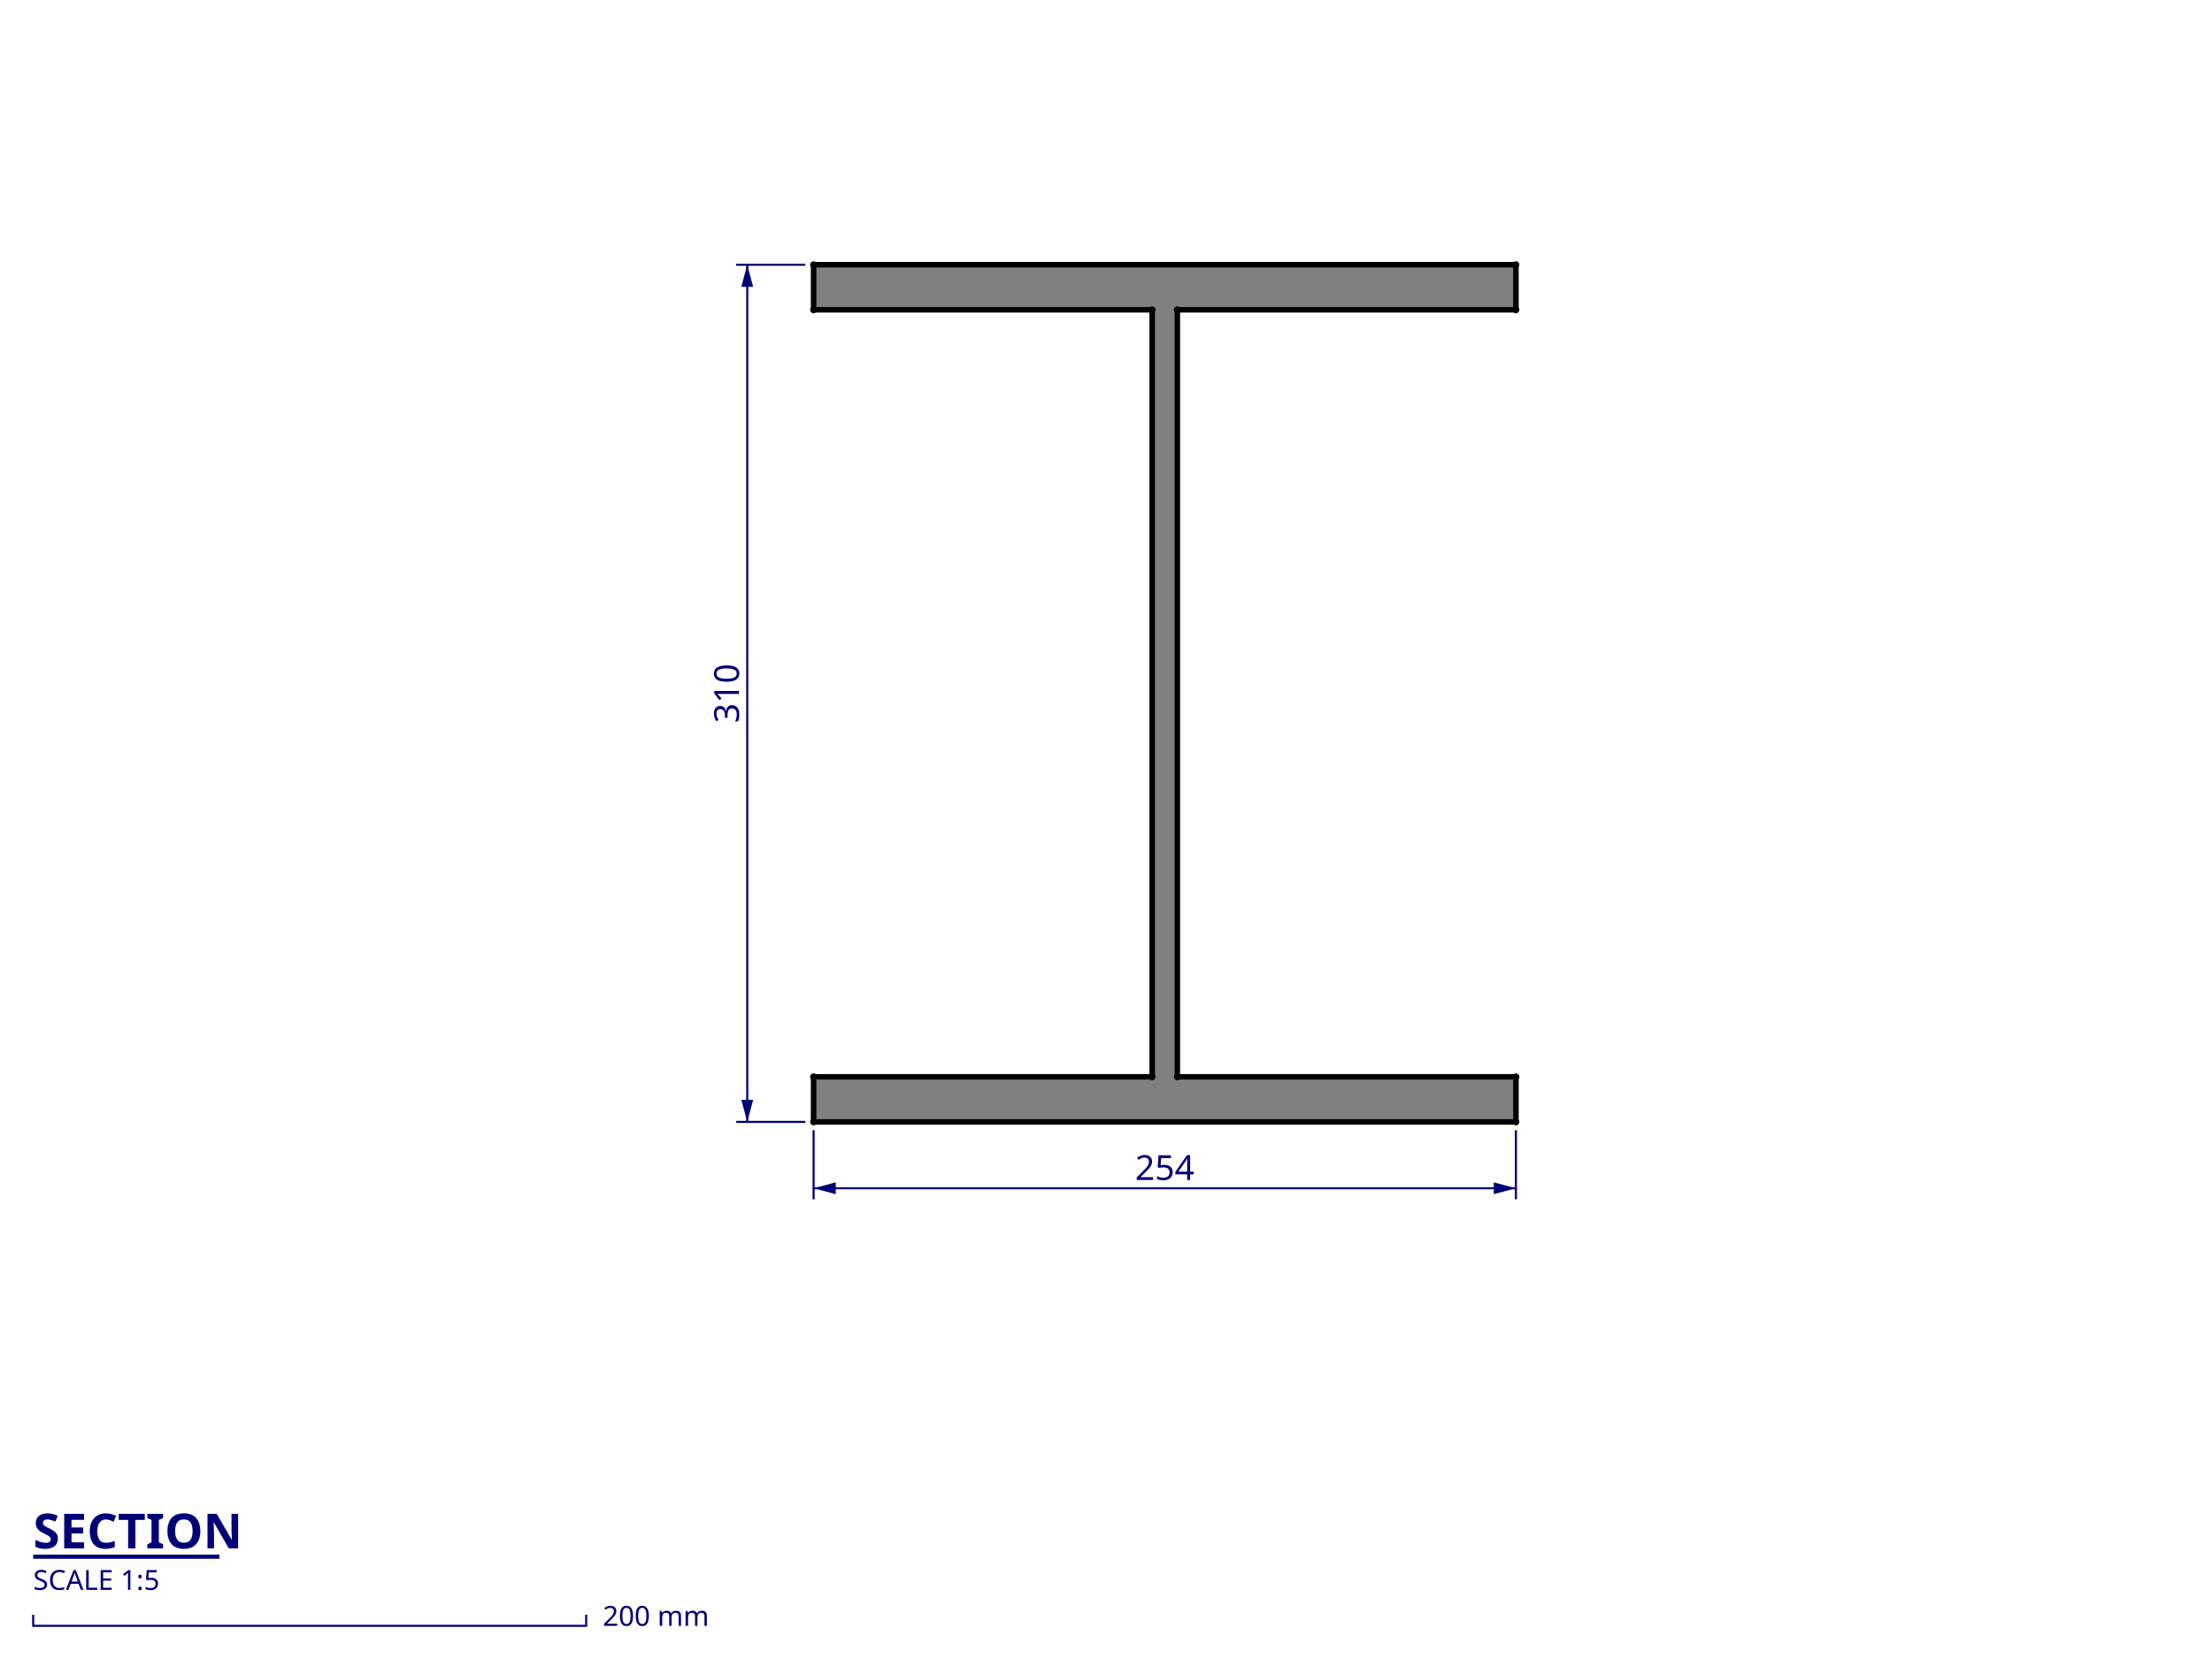
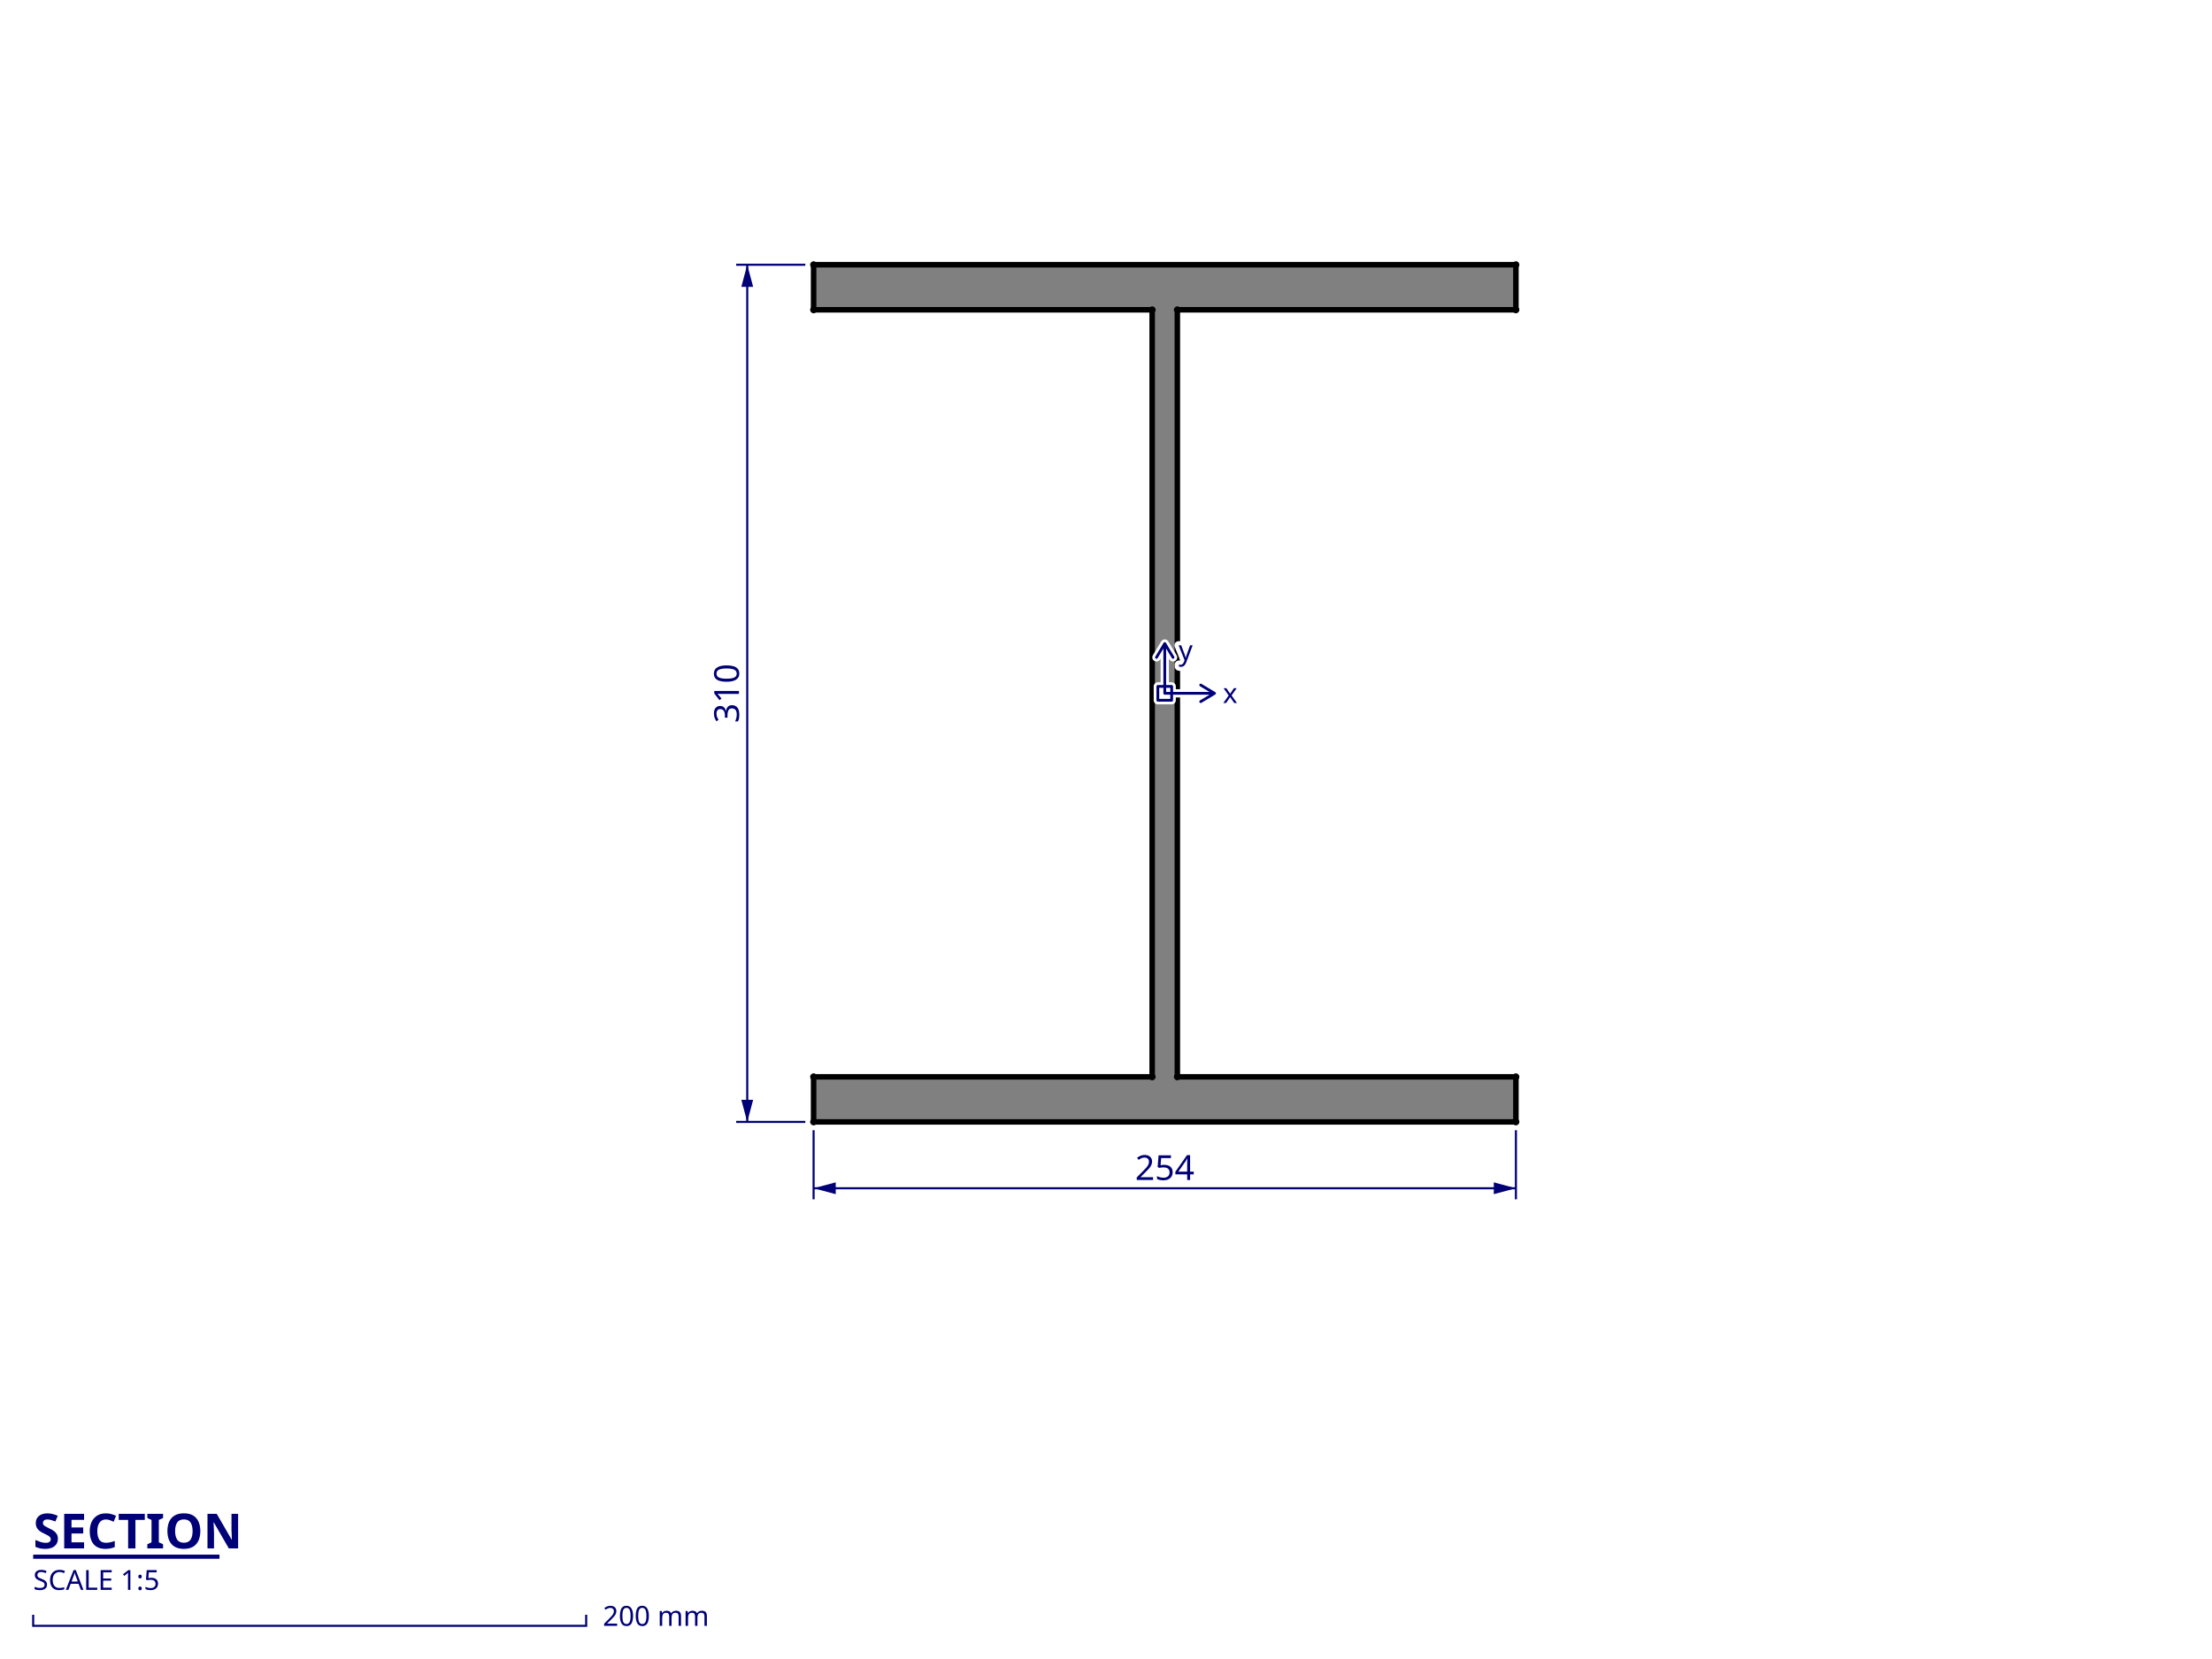
<svg xmlns="http://www.w3.org/2000/svg" width="800" height="600" viewBox="0 0 800 600" data-view="top">
  <rect width="800" height="600" fill="#ffffff" />
  <g class="faces" fill="none" stroke="#000000" stroke-width="1" stroke-linecap="round" stroke-linejoin="round">
</g>
  <g class="steel" fill="#808080" stroke="#000000" stroke-width="2" stroke-linecap="round" stroke-linejoin="round">
    <g data-id="13">
      <path d="M294.25 405.75 L548.25 405.75 L548.25 389.45 L425.8 389.45 L425.8 112.05 L548.25 112.05 L548.25 95.75 L294.25 95.75 L294.25 112.05 L416.7 112.05 L416.7 389.45 L294.25 389.45 Z" fill-rule="evenodd" />
    </g>
  </g>
  <g class="edges" fill="none" stroke="#000000" stroke-width="1.5" stroke-linecap="round" stroke-linejoin="round">
</g>
  <g class="points" fill="#000000">
    <g data-id="1">
      <circle cx="294.25" cy="405.75" r="1.25" fill="#000000" stroke="none" />
    </g>
    <g data-id="2">
      <circle cx="548.25" cy="405.75" r="1.25" fill="#000000" stroke="none" />
    </g>
    <g data-id="3">
      <circle cx="548.25" cy="389.45" r="1.25" fill="#000000" stroke="none" />
    </g>
    <g data-id="4">
      <circle cx="425.8" cy="389.45" r="1.25" fill="#000000" stroke="none" />
    </g>
    <g data-id="5">
      <circle cx="425.8" cy="112.05" r="1.25" fill="#000000" stroke="none" />
    </g>
    <g data-id="6">
      <circle cx="548.25" cy="112.05" r="1.25" fill="#000000" stroke="none" />
    </g>
    <g data-id="7">
      <circle cx="548.25" cy="95.75" r="1.25" fill="#000000" stroke="none" />
    </g>
    <g data-id="8">
      <circle cx="294.25" cy="95.75" r="1.25" fill="#000000" stroke="none" />
    </g>
    <g data-id="9">
      <circle cx="294.25" cy="112.05" r="1.25" fill="#000000" stroke="none" />
    </g>
    <g data-id="10">
      <circle cx="416.7" cy="112.05" r="1.25" fill="#000000" stroke="none" />
    </g>
    <g data-id="11">
      <circle cx="416.7" cy="389.45" r="1.25" fill="#000000" stroke="none" />
    </g>
    <g data-id="12">
      <circle cx="294.25" cy="389.45" r="1.25" fill="#000000" stroke="none" />
    </g>
  </g>
  <g class="annotation" font-family="Arial Narrow, Archivo Narrow, sans-serif" fill="#000077" stroke="#000077" stroke-width="0.75">
    <g class="dimension" data-dim="width">
      <path d="M294.25 408.75 L294.25 433.75 M548.25 408.75 L548.25 433.75 M294.25 429.75 L548.25 429.75" fill="none" />
      <path d="M0 0 L8 -2.14 L8 2.14 Z" stroke="none" transform="translate(294.25 429.75) rotate(0)" />
      <path d="M0 0 L8 -2.14 L8 2.14 Z" stroke="none" transform="translate(548.25 429.75) rotate(180)" />
      <text x="421.25" y="426.75" text-anchor="middle" stroke="none" font-size="12.5">254</text>
    </g>
    <g class="dimension" data-dim="depth">
      <path d="M291.25 95.75 L266.25 95.75 M291.25 405.75 L266.25 405.75 M270.25 95.75 L270.25 405.75" fill="none" />
      <path d="M0 0 L8 -2.14 L8 2.14 Z" stroke="none" transform="translate(270.25 95.75) rotate(90)" />
      <path d="M0 0 L8 -2.14 L8 2.14 Z" stroke="none" transform="translate(270.25 405.75) rotate(-90)" />
      <text transform="translate(267.25 250.75) rotate(-90)" text-anchor="middle" stroke="none" font-size="12.5">310</text>
    </g>
  </g>
+   <g class="axes" fill="none" stroke-linecap="round" stroke-linejoin="round">
+     <path d="M418.75 248.25 h5 v5 h-5 Z M421.25 250.75 L439.25 250.75 M434.25 247.75 L439.25 250.75 L434.25 253.75 M421.25 250.75 L421.25 232.75 M418.25 237.75 L421.25 232.75 L424.25 237.75" stroke="#ffffff" stroke-width="3" />
+     <path d="M418.75 248.25 h5 v5 h-5 Z M421.25 250.75 L439.25 250.75 M434.25 247.75 L439.25 250.75 L434.25 253.75 M421.25 250.75 L421.25 232.75 M418.25 237.75 L421.25 232.75 L424.25 237.75" stroke="#000077" stroke-width="1" />
+     <text x="442.25" y="254.25" font-family="Arial Narrow, Archivo Narrow, sans-serif" font-size="10" fill="#000077" stroke="#ffffff" stroke-width="3" paint-order="stroke">x</text>
+     <text x="426.25" y="238.75" font-family="Arial Narrow, Archivo Narrow, sans-serif" font-size="10" fill="#000077" stroke="#ffffff" stroke-width="3" paint-order="stroke">y</text>
+   </g>
  <g class="text" font-family="Arial Narrow, Archivo Narrow, sans-serif" font-size="10" fill="#000077">
</g>
  <g class="legend" font-family="Arial Narrow, Archivo Narrow, sans-serif" font-size="10" fill="#000077" stroke="#000077" stroke-width="0.75">
    <path d="M12 584 L12 588 L212 588 L212 584" fill="none" />
    <text x="218" y="588" stroke="none">200 mm</text>
    <text class="view-title" x="12" y="560" stroke="none" font-family="Bahnschrift SemiBold Condensed, Bahnschrift, Saira SemiCondensed, Archivo Narrow, sans-serif" font-size="17.5" font-weight="600" data-view="top">SECTION</text>
    <path class="view-title-rule" d="M12 563 L79.38 563" fill="none" stroke-width="1.5" />
    <text class="scale-note" x="12" y="575" stroke="none">SCALE 1:5</text>
  </g>
</svg>
